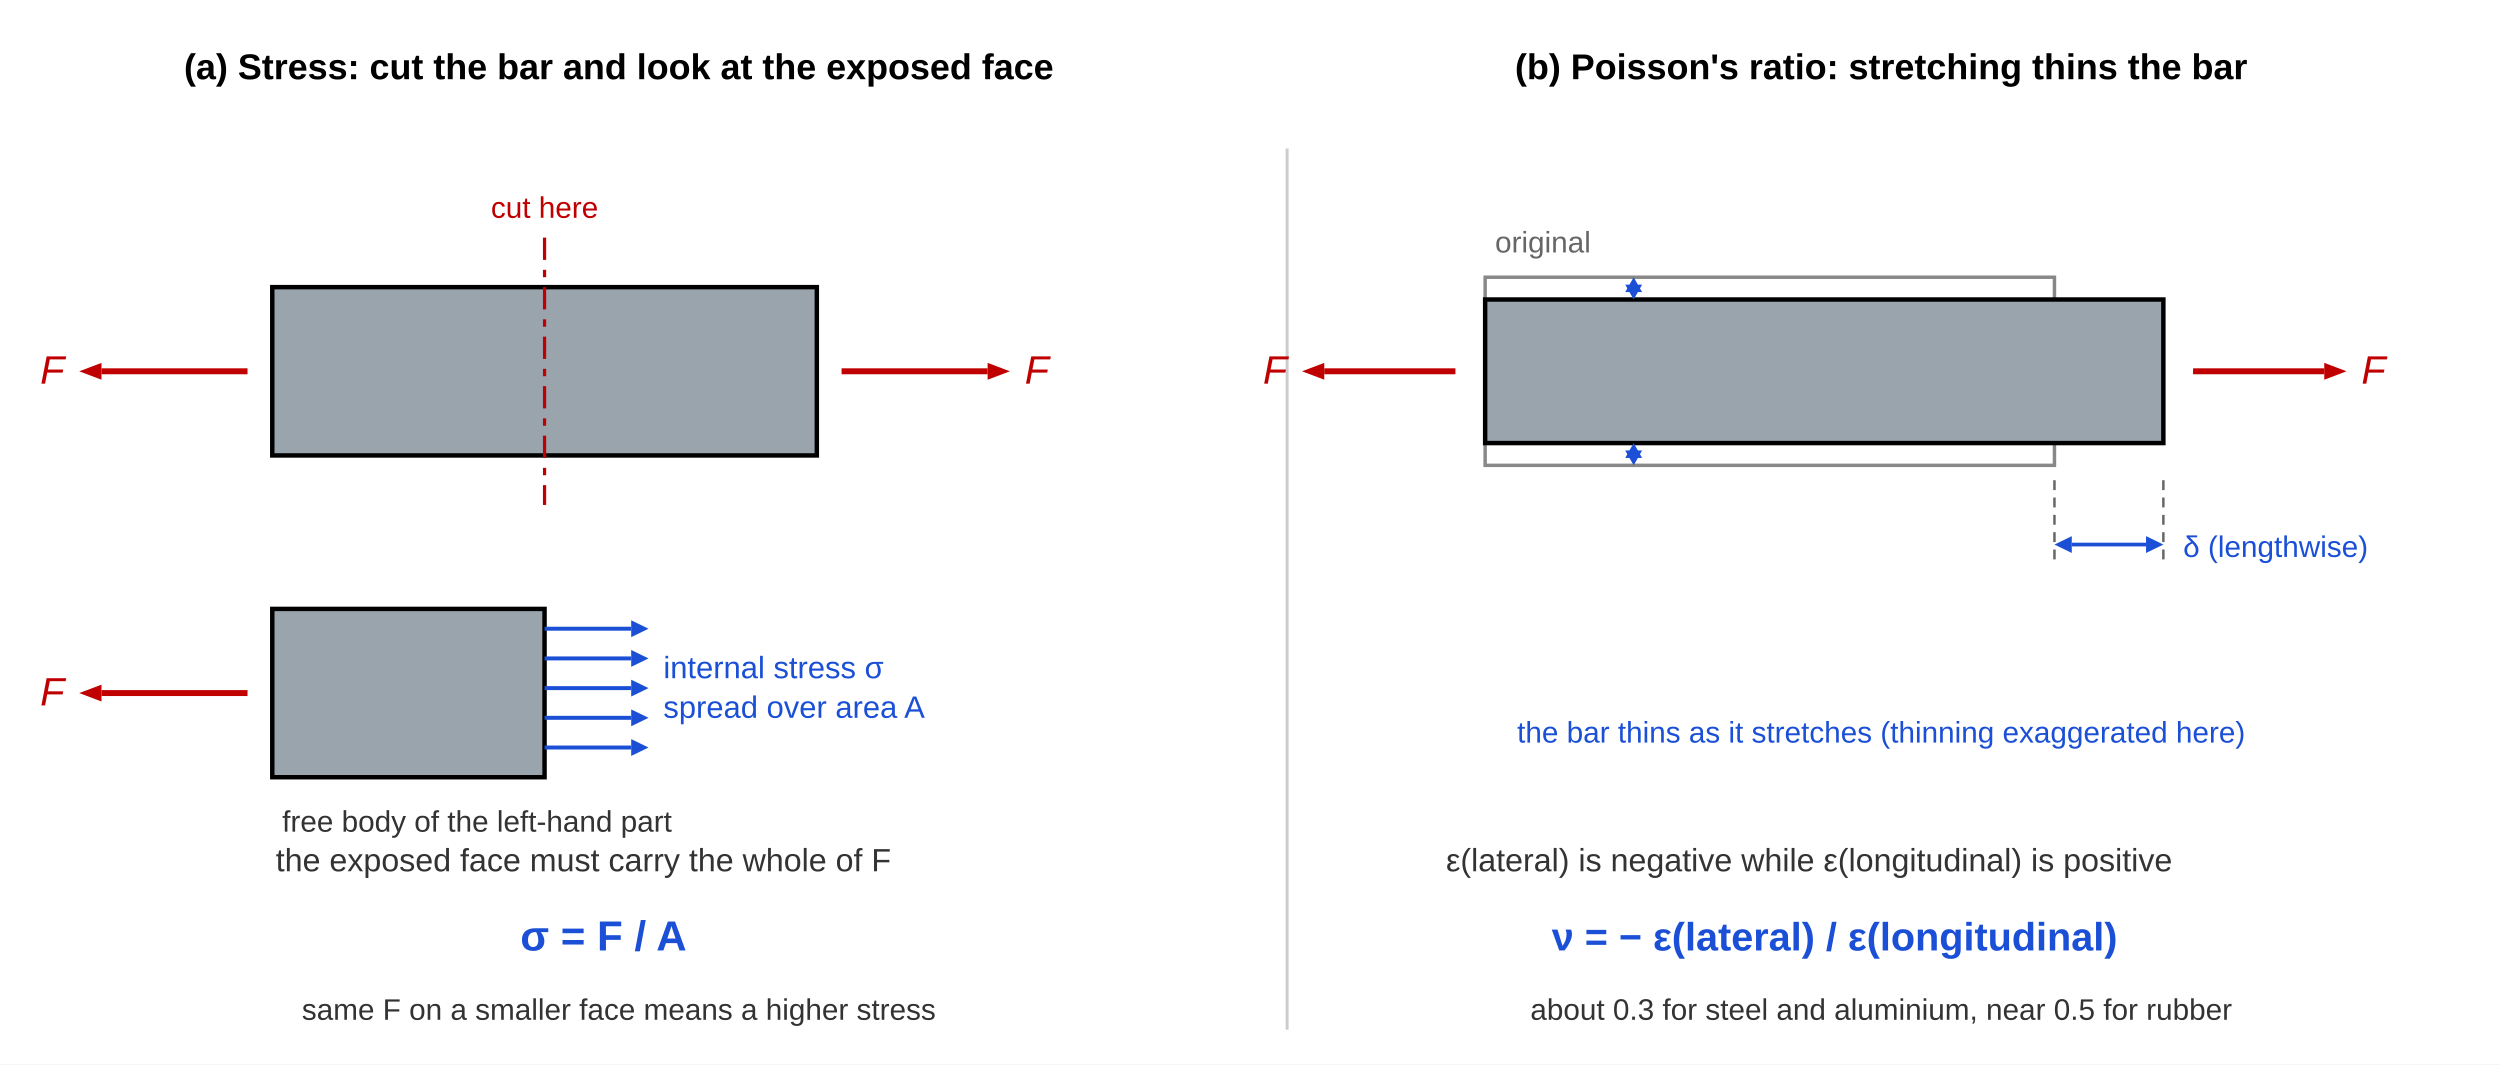
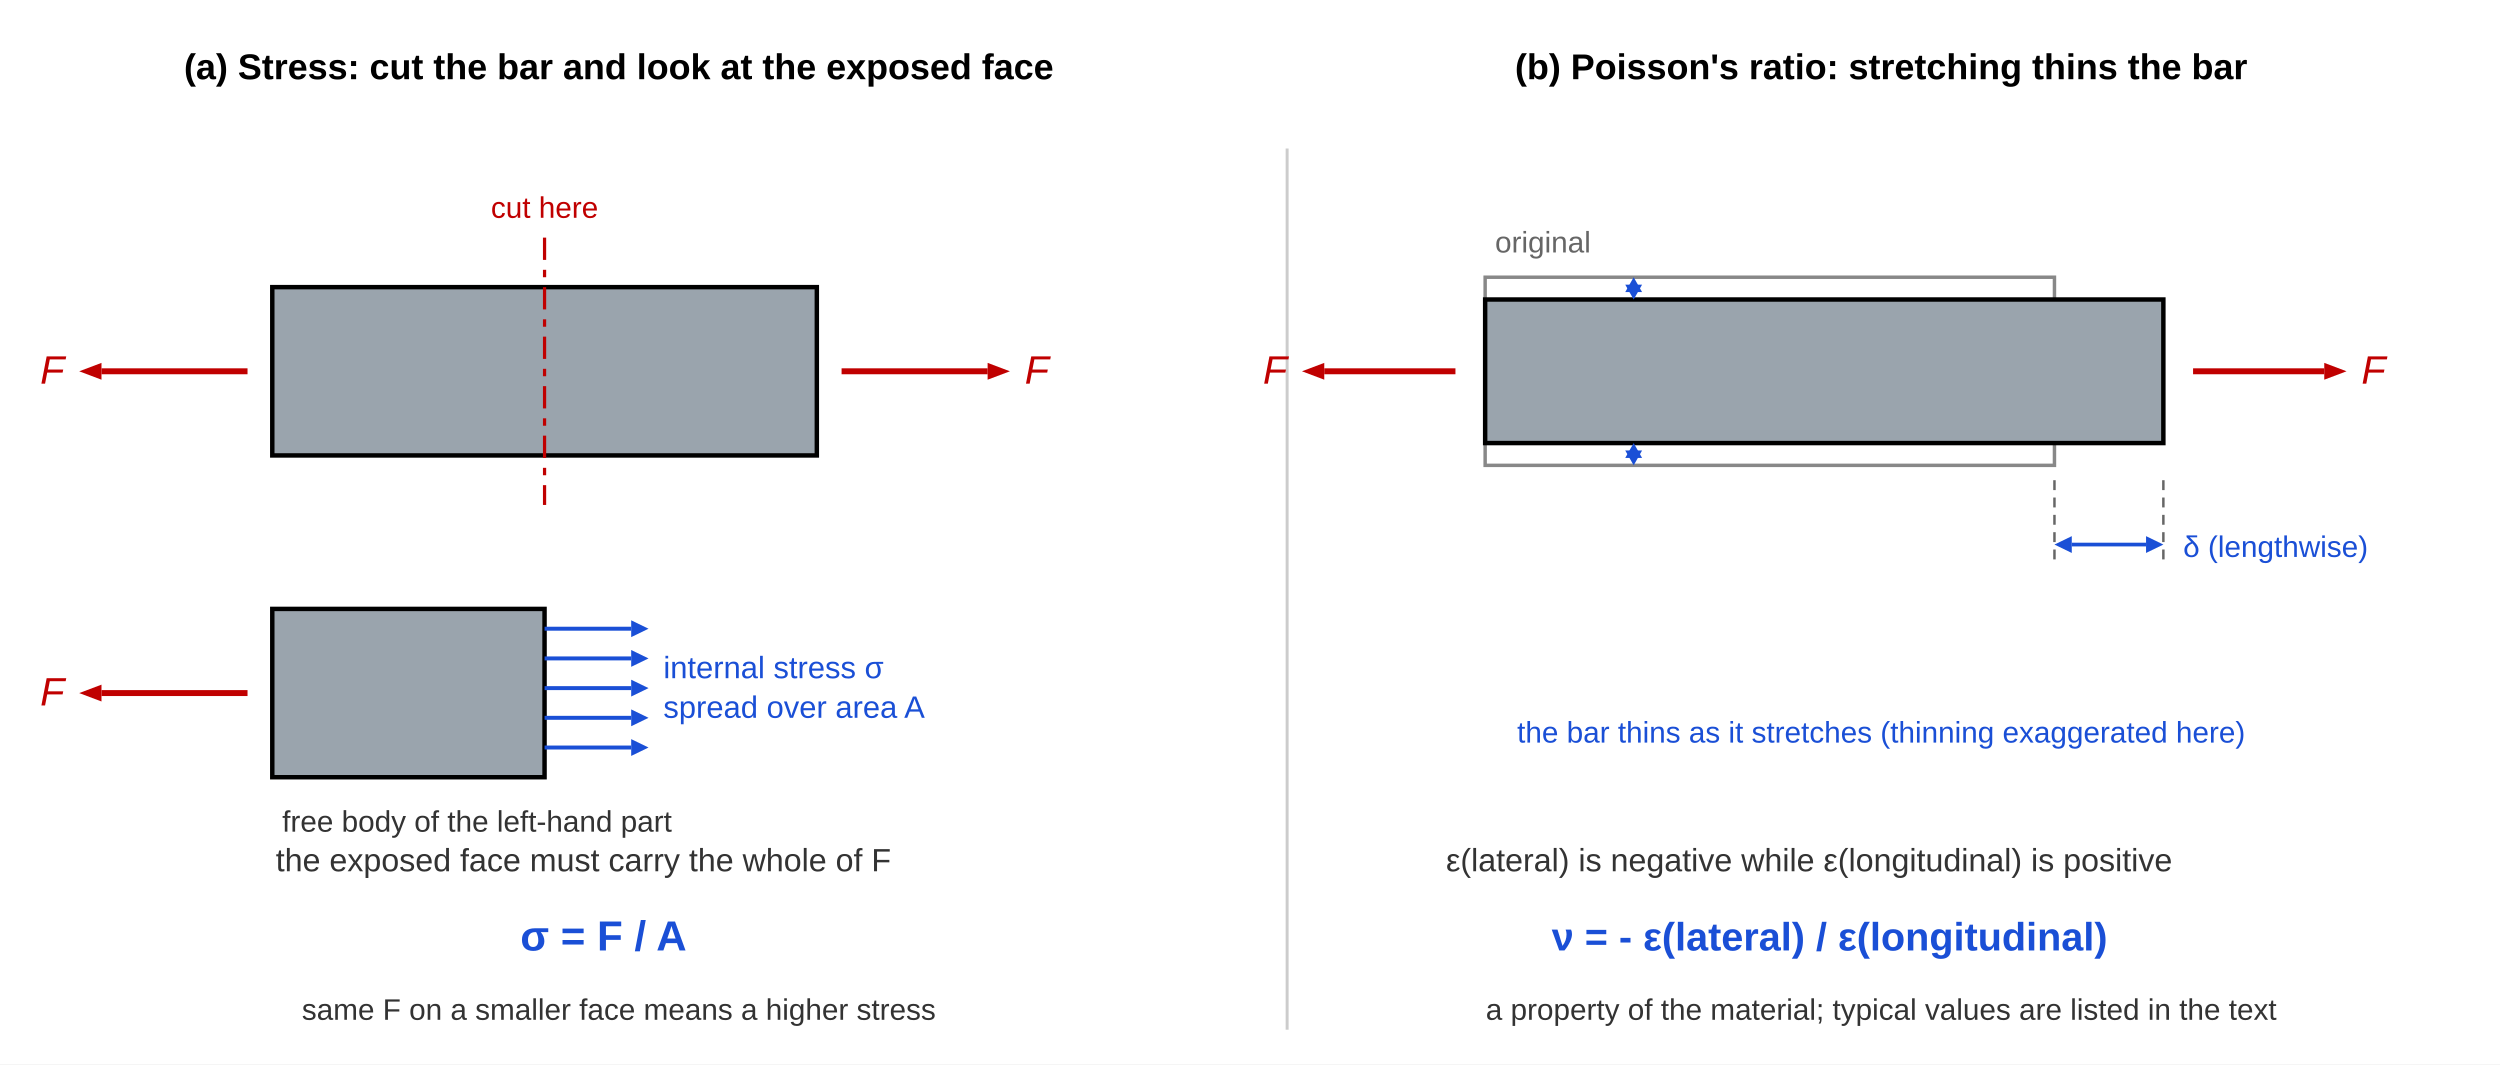
<svg xmlns="http://www.w3.org/2000/svg" viewBox="0 0 1010 430" width="1010" height="430">
  <rect width="1010" height="430" fill="white" />
  <text x="250.0" y="32.0" font-family="Arial, Helvetica, sans-serif" font-size="14.5" fill="#000" text-anchor="middle" font-weight="bold">(a) Stress: cut the bar and look at the exposed face</text>
  <rect x="110.0" y="116.0" width="220.0" height="68.0" fill="#9aa4ad" stroke="#000" stroke-width="1.8" />
  <line x1="100.0" y1="150.0" x2="41.0" y2="150.0" stroke="#c00000" stroke-width="2.4" />
  <polygon points="32.0,150.0 41.0,146.6 41.0,153.4" fill="#c00000" fill-opacity="1.0" stroke="#c00000" stroke-width="0" />
  <text x="26.0" y="155.0" font-family="Arial, Helvetica, sans-serif" font-size="16" fill="#c00000" text-anchor="end" font-weight="normal" font-style="italic">F</text>
  <line x1="340.0" y1="150.0" x2="399.0" y2="150.0" stroke="#c00000" stroke-width="2.4" />
  <polygon points="408.0,150.0 399.0,153.4 399.0,146.6" fill="#c00000" fill-opacity="1.0" stroke="#c00000" stroke-width="0" />
  <text x="414.0" y="155.0" font-family="Arial, Helvetica, sans-serif" font-size="16" fill="#c00000" text-anchor="start" font-weight="normal" font-style="italic">F</text>
  <line x1="220.0" y1="96.0" x2="220.0" y2="204.0" stroke="#c00000" stroke-width="1.3" stroke-dasharray="9,4,3,4" />
  <text x="220.0" y="88.0" font-family="Arial, Helvetica, sans-serif" font-size="12" fill="#c00000" text-anchor="middle" font-weight="normal">cut here</text>
  <rect x="110.0" y="246.0" width="110.0" height="68.0" fill="#9aa4ad" stroke="#000" stroke-width="1.8" />
  <line x1="100.0" y1="280.0" x2="41.0" y2="280.0" stroke="#c00000" stroke-width="2.4" />
  <polygon points="32.0,280.0 41.0,276.6 41.0,283.4" fill="#c00000" fill-opacity="1.0" stroke="#c00000" stroke-width="0" />
  <text x="26.0" y="285.0" font-family="Arial, Helvetica, sans-serif" font-size="16" fill="#c00000" text-anchor="end" font-weight="normal" font-style="italic">F</text>
  <line x1="220.0" y1="254.0" x2="255.0" y2="254.0" stroke="#1a4fd6" stroke-width="1.6" />
  <polygon points="262.0,254.0 255.0,257.4 255.0,250.6" fill="#1a4fd6" fill-opacity="1.0" stroke="#1a4fd6" stroke-width="0" />
  <line x1="220.0" y1="266.0" x2="255.0" y2="266.0" stroke="#1a4fd6" stroke-width="1.6" />
  <polygon points="262.0,266.0 255.0,269.4 255.0,262.6" fill="#1a4fd6" fill-opacity="1.0" stroke="#1a4fd6" stroke-width="0" />
  <line x1="220.0" y1="278.0" x2="255.0" y2="278.0" stroke="#1a4fd6" stroke-width="1.6" />
  <polygon points="262.0,278.0 255.0,281.4 255.0,274.6" fill="#1a4fd6" fill-opacity="1.0" stroke="#1a4fd6" stroke-width="0" />
  <line x1="220.0" y1="290.0" x2="255.0" y2="290.0" stroke="#1a4fd6" stroke-width="1.6" />
  <polygon points="262.0,290.0 255.0,293.4 255.0,286.6" fill="#1a4fd6" fill-opacity="1.0" stroke="#1a4fd6" stroke-width="0" />
  <line x1="220.0" y1="302.0" x2="255.0" y2="302.0" stroke="#1a4fd6" stroke-width="1.6" />
  <polygon points="262.0,302.0 255.0,305.4 255.0,298.6" fill="#1a4fd6" fill-opacity="1.0" stroke="#1a4fd6" stroke-width="0" />
  <text x="268.0" y="274.0" font-family="Arial, Helvetica, sans-serif" font-size="12.5" fill="#1a4fd6" text-anchor="start" font-weight="normal">internal stress σ</text>
  <text x="268.0" y="290.0" font-family="Arial, Helvetica, sans-serif" font-size="12.5" fill="#1a4fd6" text-anchor="start" font-weight="normal">spread over area A</text>
  <text x="114.0" y="336.0" font-family="Arial, Helvetica, sans-serif" font-size="12" fill="#333" text-anchor="start" font-weight="normal">free body of the left-hand part</text>
  <text x="111.4" y="352.0" font-family="Arial, Helvetica, sans-serif" font-size="13" fill="#333" text-anchor="start" font-weight="normal">the exposed face must carry the whole of F</text>
  <text x="210.2" y="384.0" font-family="Arial, Helvetica, sans-serif" font-size="17" fill="#1a4fd6" text-anchor="start" font-weight="bold">σ = F / A</text>
  <text x="250.0" y="412.0" font-family="Arial, Helvetica, sans-serif" font-size="12" fill="#333" text-anchor="middle" font-weight="normal">same F on a smaller face means a higher stress</text>
  <line x1="520.0" y1="60.0" x2="520.0" y2="416.0" stroke="#ccc" stroke-width="1.2" />
  <text x="760.0" y="32.0" font-family="Arial, Helvetica, sans-serif" font-size="14.5" fill="#000" text-anchor="middle" font-weight="bold">(b) Poisson's ratio: stretching thins the bar</text>
  <rect x="600.0" y="112.0" width="230.0" height="76.0" fill="none" stroke="#888" stroke-width="1.4" />
  <text x="604.0" y="102.0" font-family="Arial, Helvetica, sans-serif" font-size="12" fill="#666" text-anchor="start" font-weight="normal">original</text>
  <rect x="600.0" y="121.0" width="274.0" height="58.0" fill="#9aa4ad" stroke="#000" stroke-width="1.8" />
  <line x1="886.0" y1="150.0" x2="939.0" y2="150.0" stroke="#c00000" stroke-width="2.4" />
  <polygon points="948.0,150.0 939.0,153.4 939.0,146.6" fill="#c00000" fill-opacity="1.0" stroke="#c00000" stroke-width="0" />
  <text x="954.0" y="155.0" font-family="Arial, Helvetica, sans-serif" font-size="16" fill="#c00000" text-anchor="start" font-weight="normal" font-style="italic">F</text>
  <line x1="588.0" y1="150.0" x2="535.0" y2="150.0" stroke="#c00000" stroke-width="2.4" />
  <polygon points="526.0,150.0 535.0,146.6 535.0,153.4" fill="#c00000" fill-opacity="1.0" stroke="#c00000" stroke-width="0" />
  <text x="520.0" y="155.0" font-family="Arial, Helvetica, sans-serif" font-size="16" fill="#c00000" text-anchor="end" font-weight="normal" font-style="italic">F</text>
  <line x1="830.0" y1="194.0" x2="830.0" y2="228.0" stroke="#666" stroke-width="1.0" stroke-dasharray="4,3" />
  <line x1="874.0" y1="194.0" x2="874.0" y2="228.0" stroke="#666" stroke-width="1.0" stroke-dasharray="4,3" />
  <line x1="837.0" y1="220.0" x2="867.0" y2="220.0" stroke="#1a4fd6" stroke-width="1.5" />
  <polygon points="874.0,220.0 867.0,223.4 867.0,216.6" fill="#1a4fd6" fill-opacity="1.0" stroke="#1a4fd6" stroke-width="0" />
  <polygon points="830.0,220.0 837.0,216.6 837.0,223.4" fill="#1a4fd6" fill-opacity="1.0" stroke="#1a4fd6" stroke-width="0" />
  <text x="882.0" y="225.0" font-family="Arial, Helvetica, sans-serif" font-size="12" fill="#1a4fd6" text-anchor="start" font-weight="normal">δ (lengthwise)</text>
  <line x1="660.0" y1="118.0" x2="660.0" y2="115.0" stroke="#1a4fd6" stroke-width="1.5" />
  <polygon points="660.0,121.0 656.6,115.0 663.4,115.0" fill="#1a4fd6" fill-opacity="1.0" stroke="#1a4fd6" stroke-width="0" />
  <polygon points="660.0,112.0 663.4,118.0 656.6,118.0" fill="#1a4fd6" fill-opacity="1.0" stroke="#1a4fd6" stroke-width="0" />
  <line x1="660.0" y1="182.0" x2="660.0" y2="185.0" stroke="#1a4fd6" stroke-width="1.5" />
  <polygon points="660.0,179.0 663.4,185.0 656.6,185.0" fill="#1a4fd6" fill-opacity="1.0" stroke="#1a4fd6" stroke-width="0" />
  <polygon points="660.0,188.0 656.6,182.0 663.4,182.0" fill="#1a4fd6" fill-opacity="1.0" stroke="#1a4fd6" stroke-width="0" />
  <text x="760.0" y="300.0" font-family="Arial, Helvetica, sans-serif" font-size="12" fill="#1a4fd6" text-anchor="middle" font-weight="normal">the bar thins as it stretches (thinning exaggerated here)</text>
  <text x="584.2" y="352.0" font-family="Arial, Helvetica, sans-serif" font-size="13" fill="#333" text-anchor="start" font-weight="normal">ε(lateral) is negative while ε(longitudinal) is positive</text>
-   <text x="626.9" y="384.0" font-family="Arial, Helvetica, sans-serif" font-size="16" fill="#1a4fd6" text-anchor="start" font-weight="bold">ν = − ε(lateral) / ε(longitudinal)</text>
-   <text x="760.0" y="412.0" font-family="Arial, Helvetica, sans-serif" font-size="12" fill="#333" text-anchor="middle" font-weight="normal">about 0.3 for steel and aluminium, near 0.5 for rubber</text>
+   <text x="626.9" y="384.0" font-family="Arial, Helvetica, sans-serif" font-size="16" fill="#1a4fd6" text-anchor="start" font-weight="bold">ν = - ε(lateral) / ε(longitudinal)</text>
+   <text x="760.0" y="412.0" font-family="Arial, Helvetica, sans-serif" font-size="12" fill="#333" text-anchor="middle" font-weight="normal">a property of the material; typical values are listed in the text</text>
</svg>
